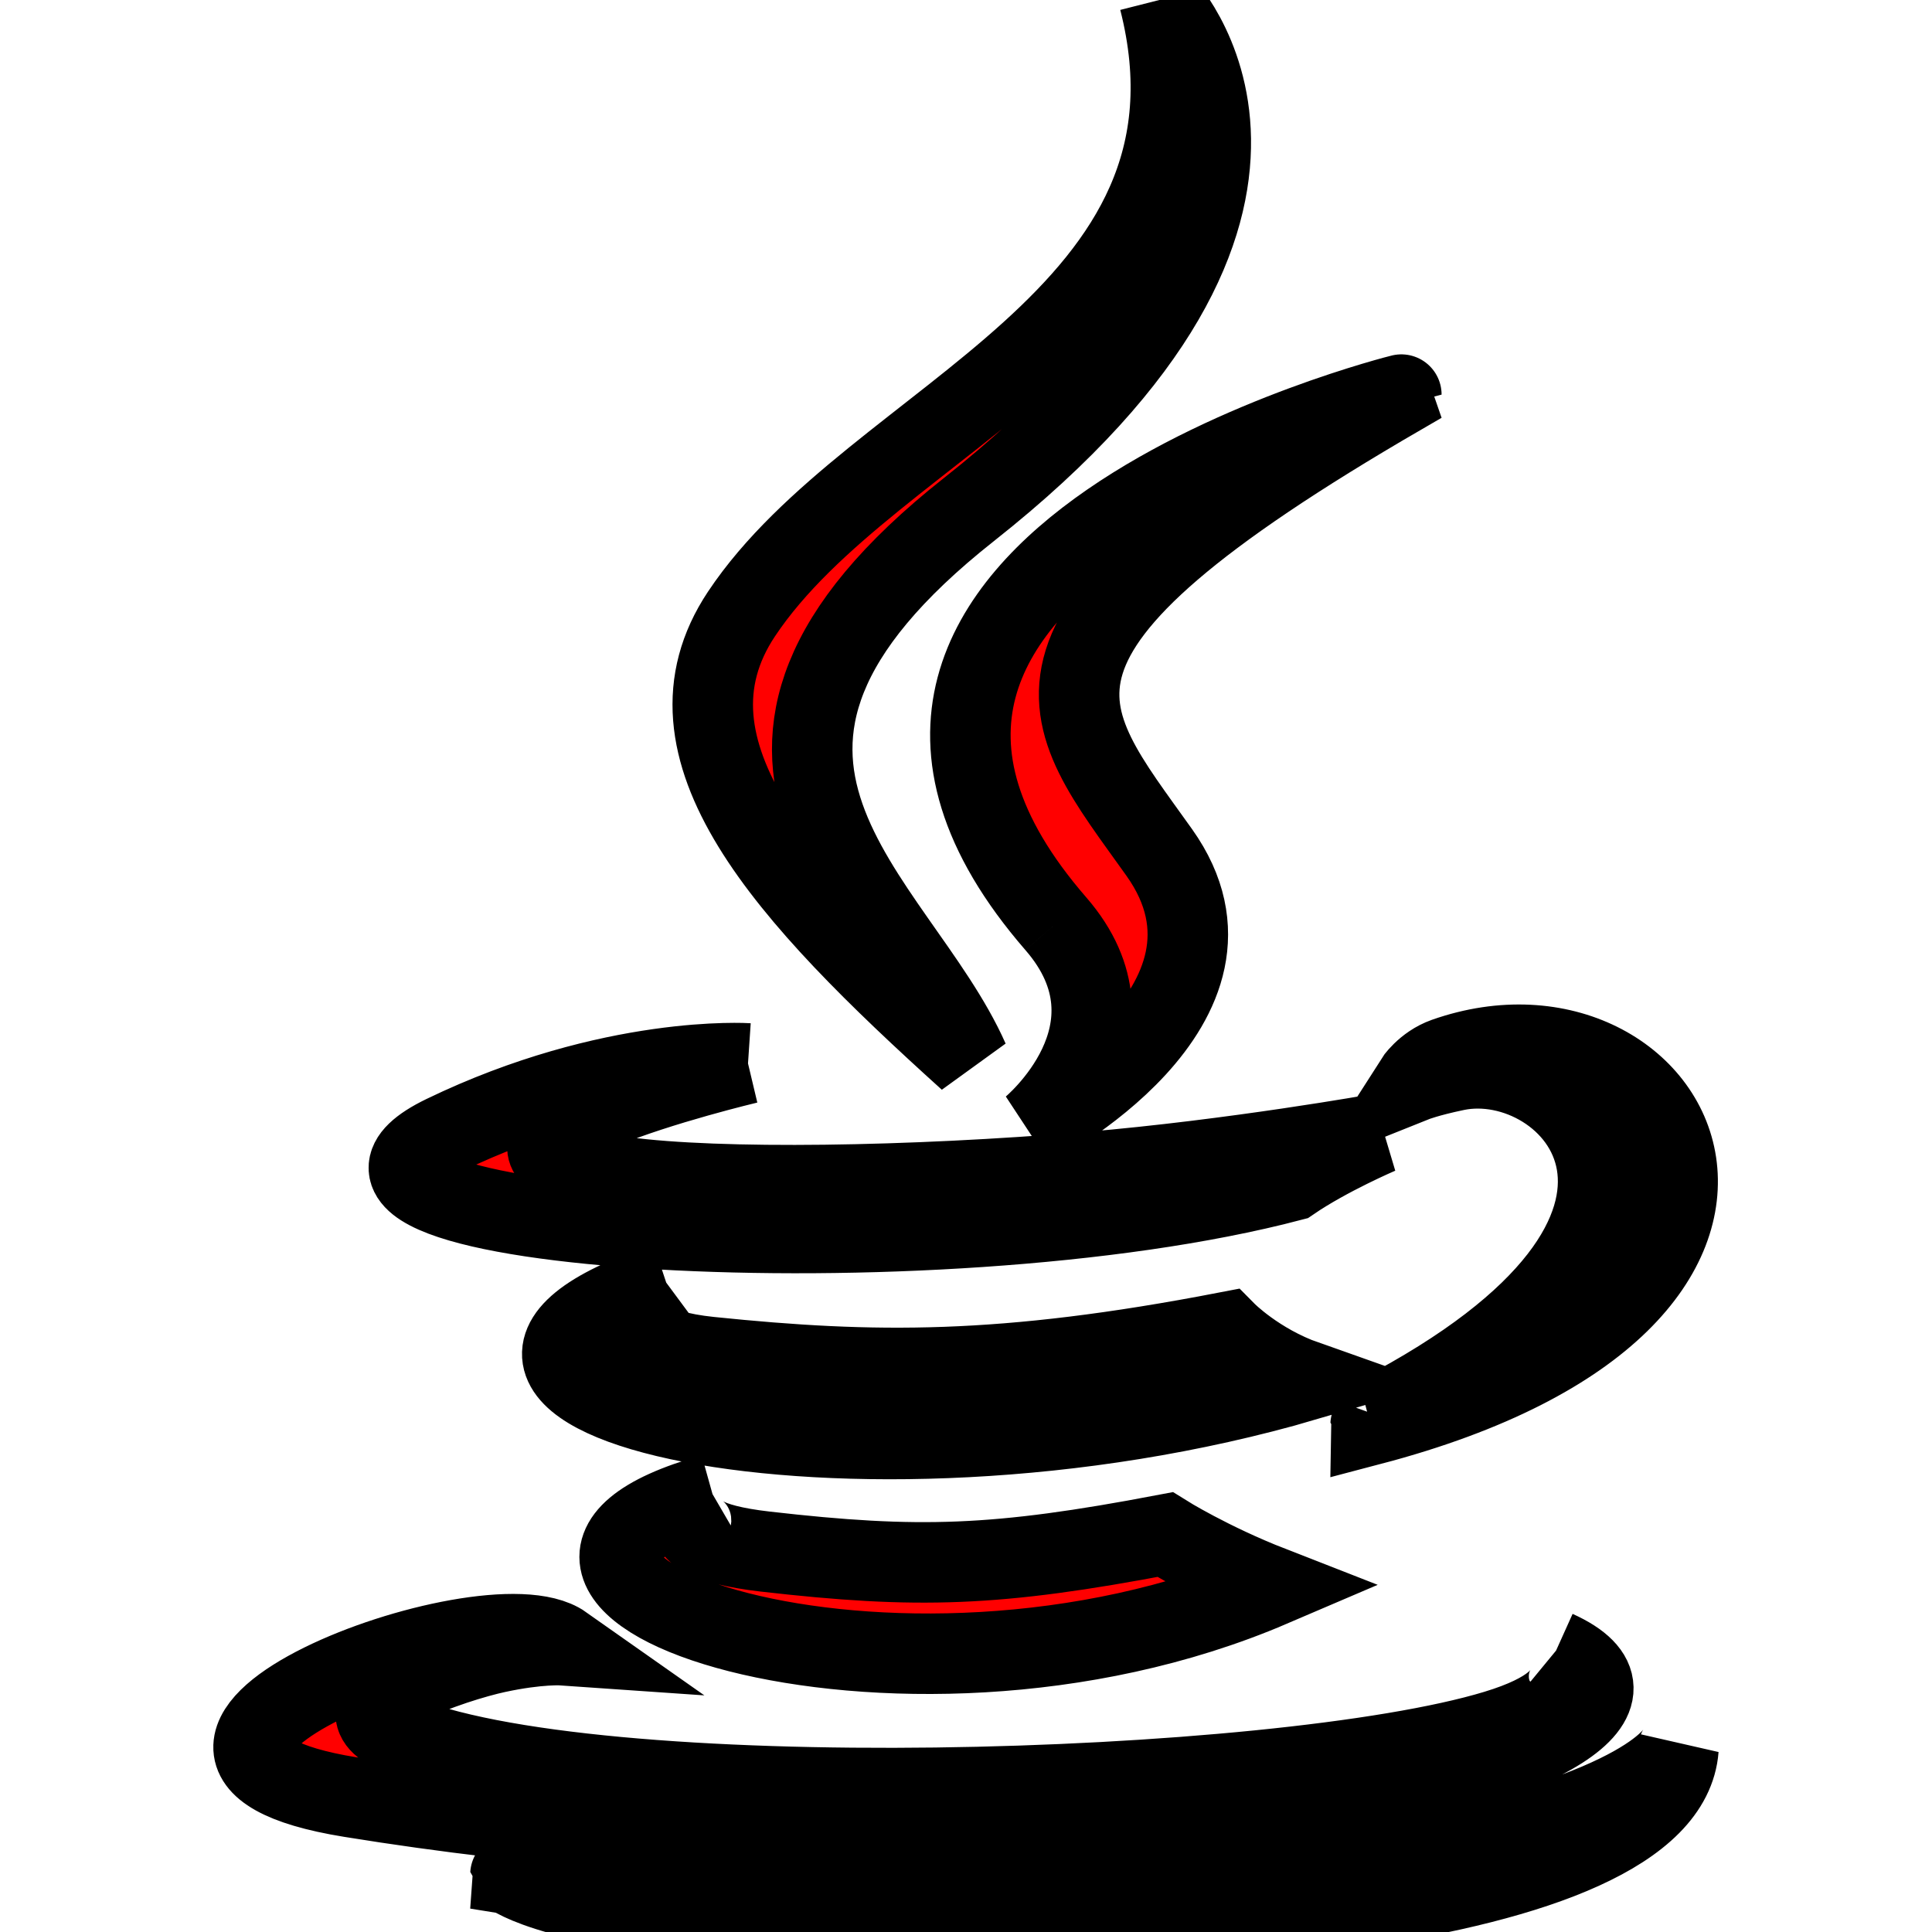
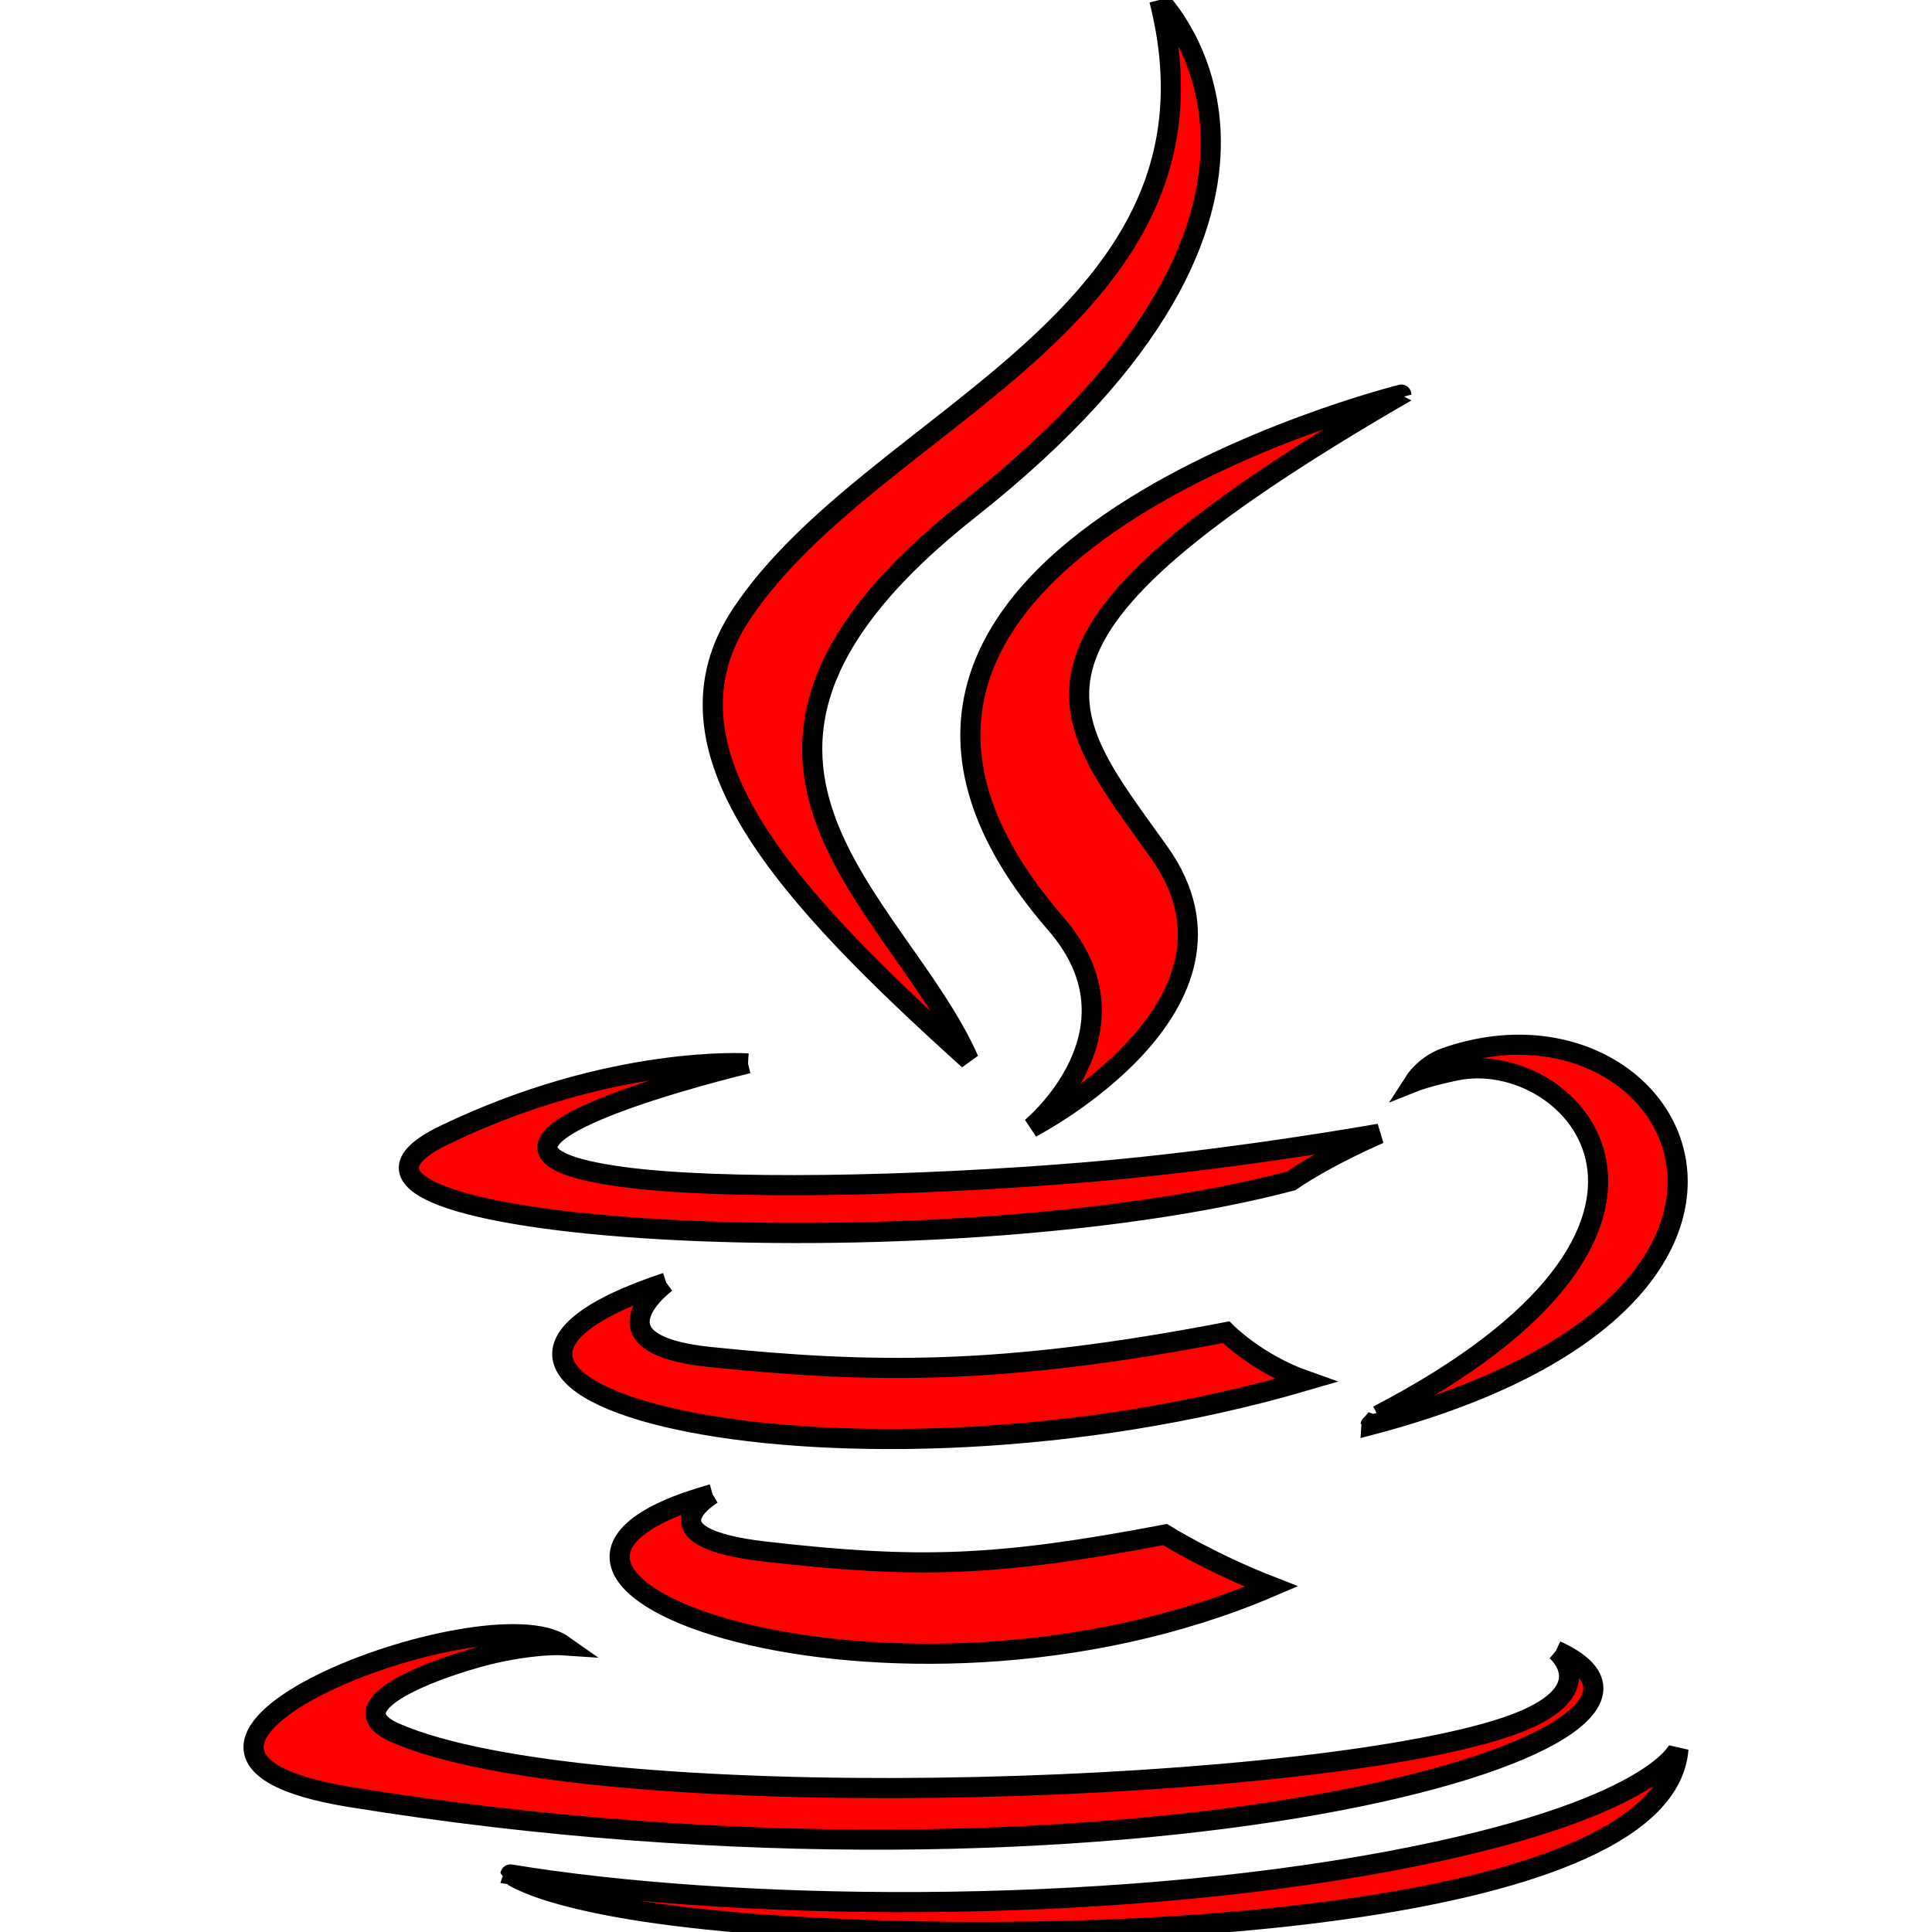
- <svg xmlns="http://www.w3.org/2000/svg" fill="red" stroke="#000" role="img" viewBox="0 0 24 24">
+ <svg xmlns="http://www.w3.org/2000/svg" fill="red" stroke-width="0.25" stroke="#000" role="img" viewBox="0 0 24 24">
  <path d="M8.851 18.56s-.917.534.653.714c1.902.218 2.874.187 4.969-.211 0 0 .552.346 1.321.646-4.699 2.013-10.633-.118-6.943-1.149M8.276 15.933s-1.028.761.542.924c2.032.209 3.636.227 6.413-.308 0 0 .384.389.987.602-5.679 1.661-12.007.13-7.942-1.218M13.116 11.475c1.158 1.333-.304 2.533-.304 2.533s2.939-1.518 1.589-3.418c-1.261-1.772-2.228-2.652 3.007-5.688 0-.001-8.216 2.051-4.292 6.573M19.33 20.504s.679.559-.747.991c-2.712.822-11.288 1.069-13.669.033-.856-.373.75-.89 1.254-.998.527-.114.828-.093.828-.093-.953-.671-6.156 1.317-2.643 1.887 9.58 1.553 17.462-.7 14.977-1.82M9.292 13.21s-4.362 1.036-1.544 1.412c1.189.159 3.561.123 5.77-.062 1.806-.152 3.618-.477 3.618-.477s-.637.272-1.098.587c-4.429 1.165-12.986.623-10.522-.568 2.082-1.006 3.776-.892 3.776-.892M17.116 17.584c4.503-2.34 2.421-4.589.968-4.285-.355.074-.515.138-.515.138s.132-.207.385-.297c2.875-1.011 5.086 2.981-.928 4.562 0-.001.07-.062.09-.118M14.401 0s2.494 2.494-2.365 6.33c-3.896 3.077-.888 4.832-.001 6.836-2.274-2.053-3.943-3.858-2.824-5.539 1.644-2.469 6.197-3.665 5.19-7.627M9.734 23.924c4.322.277 10.959-.153 11.116-2.198 0 0-.302.775-3.572 1.391-3.688.694-8.239.613-10.937.168 0-.001.553.457 3.393.639" />
</svg>
